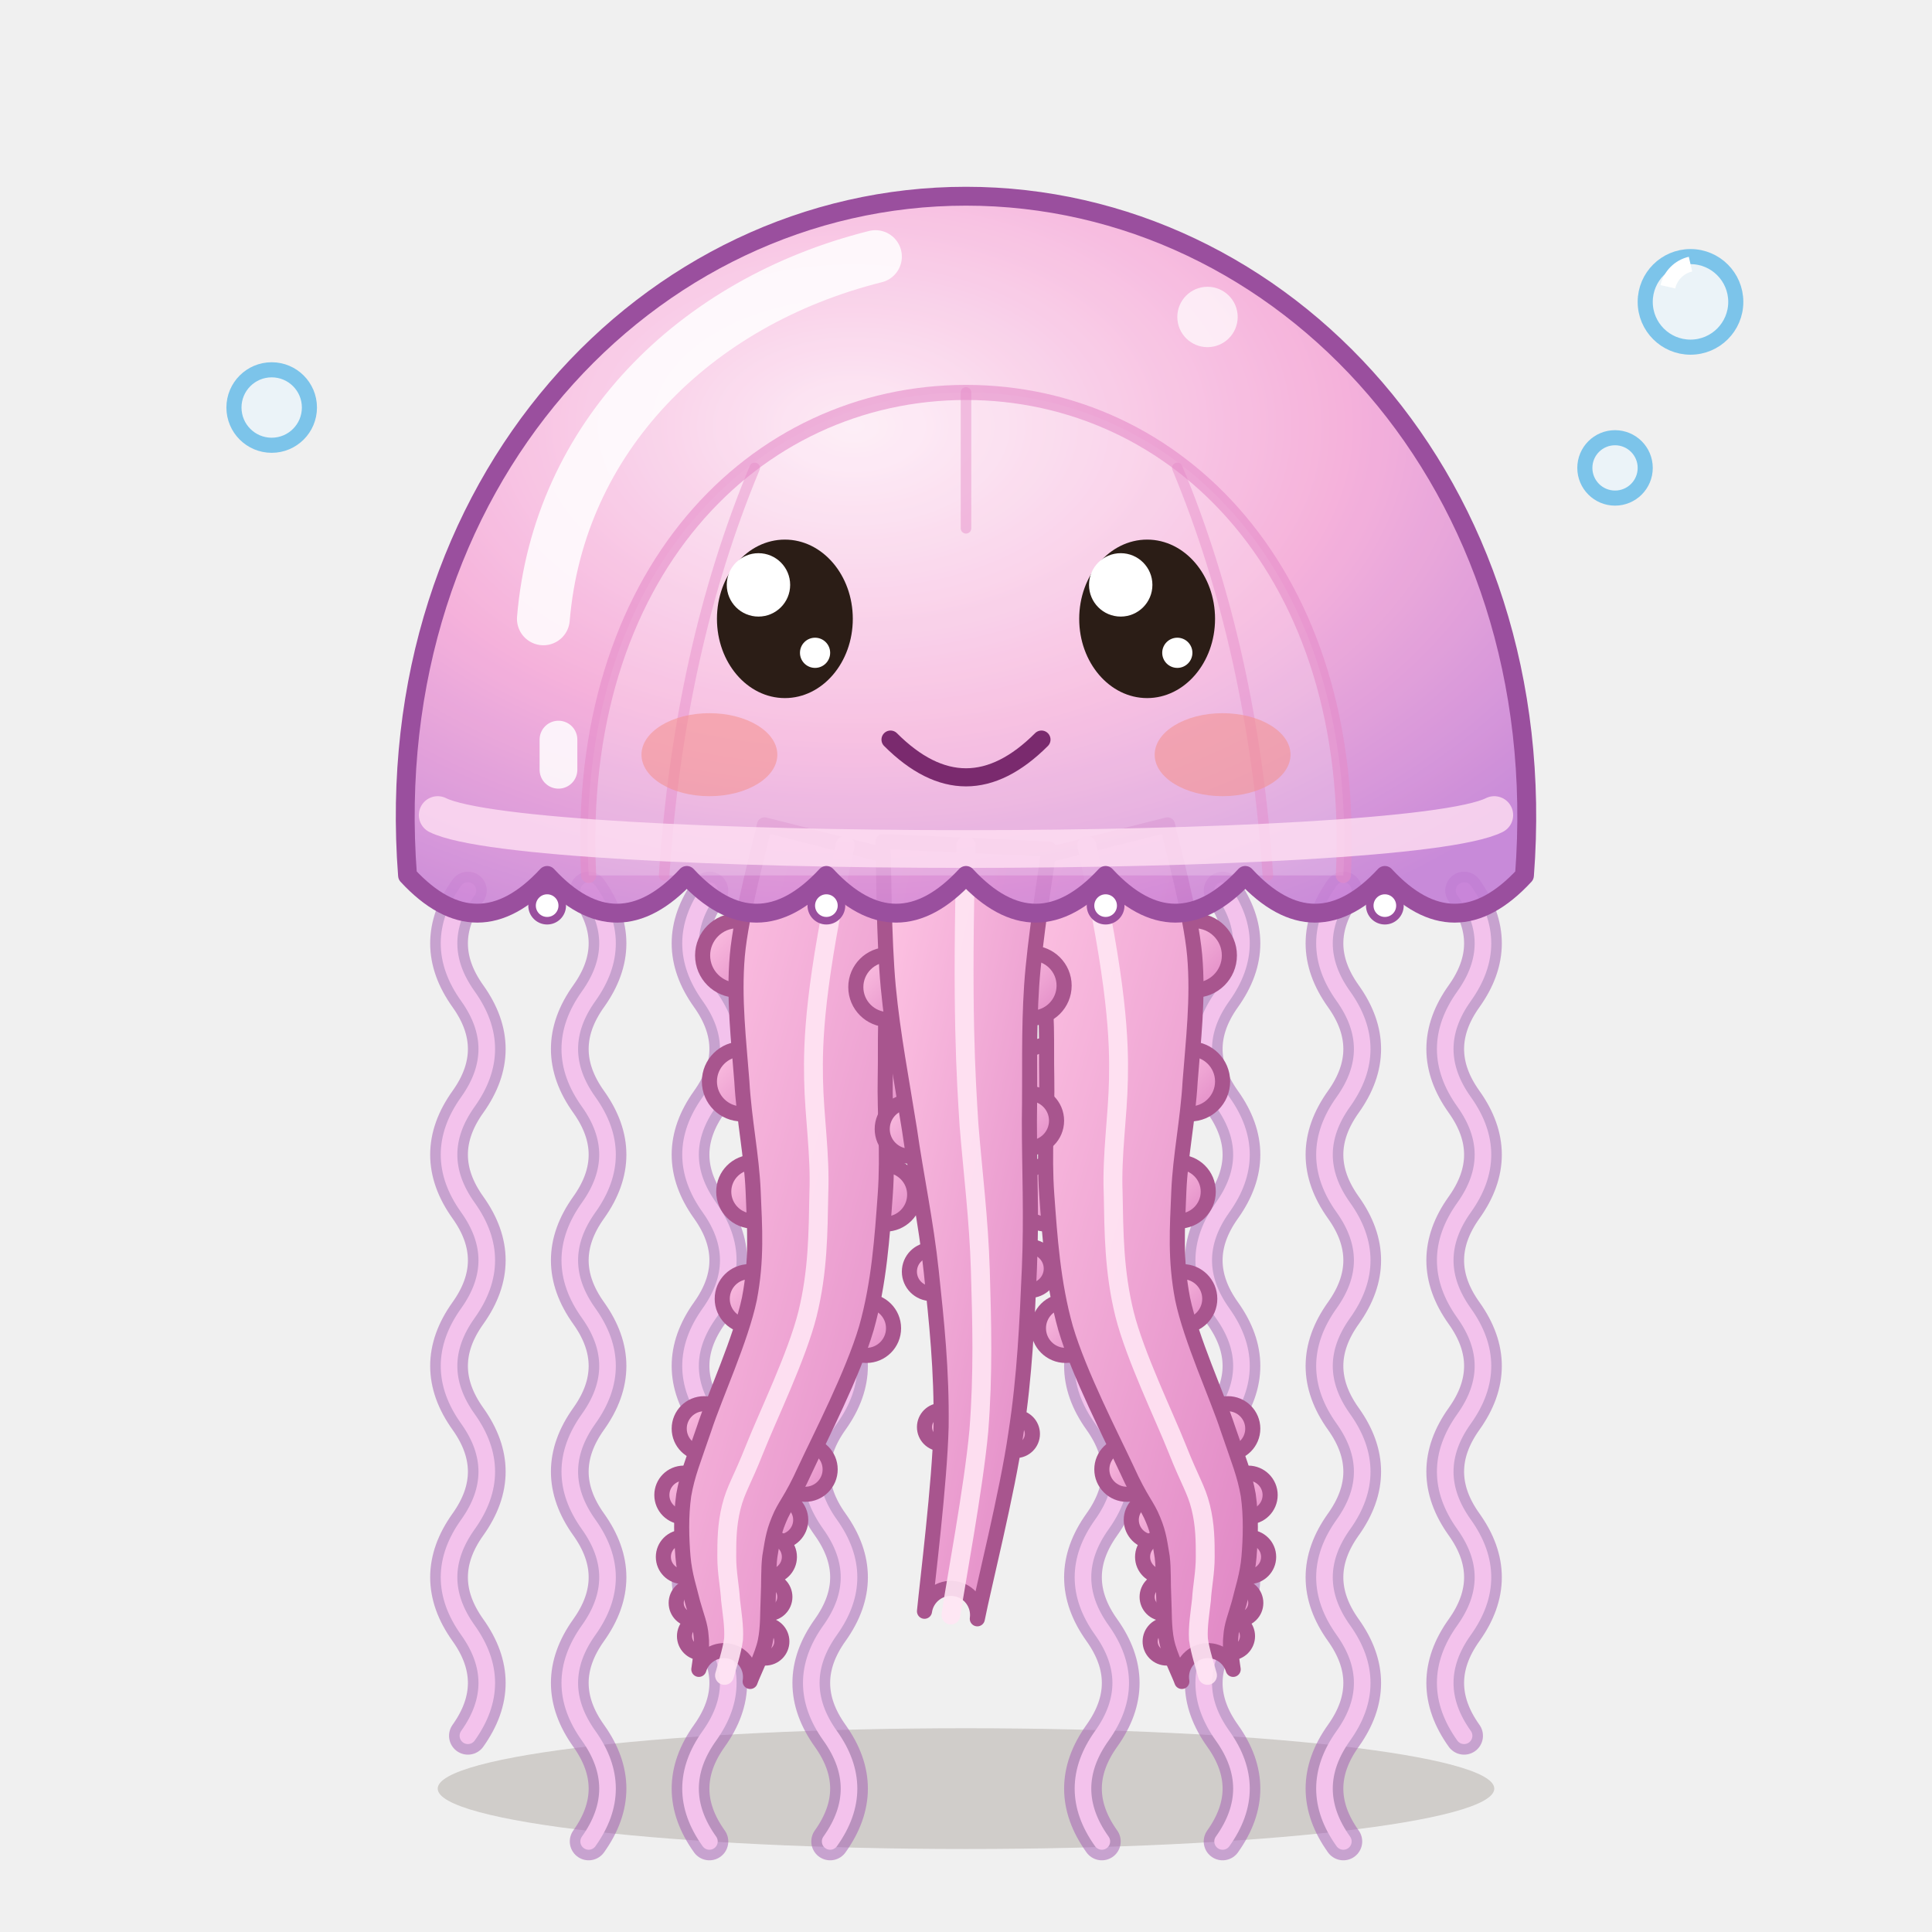
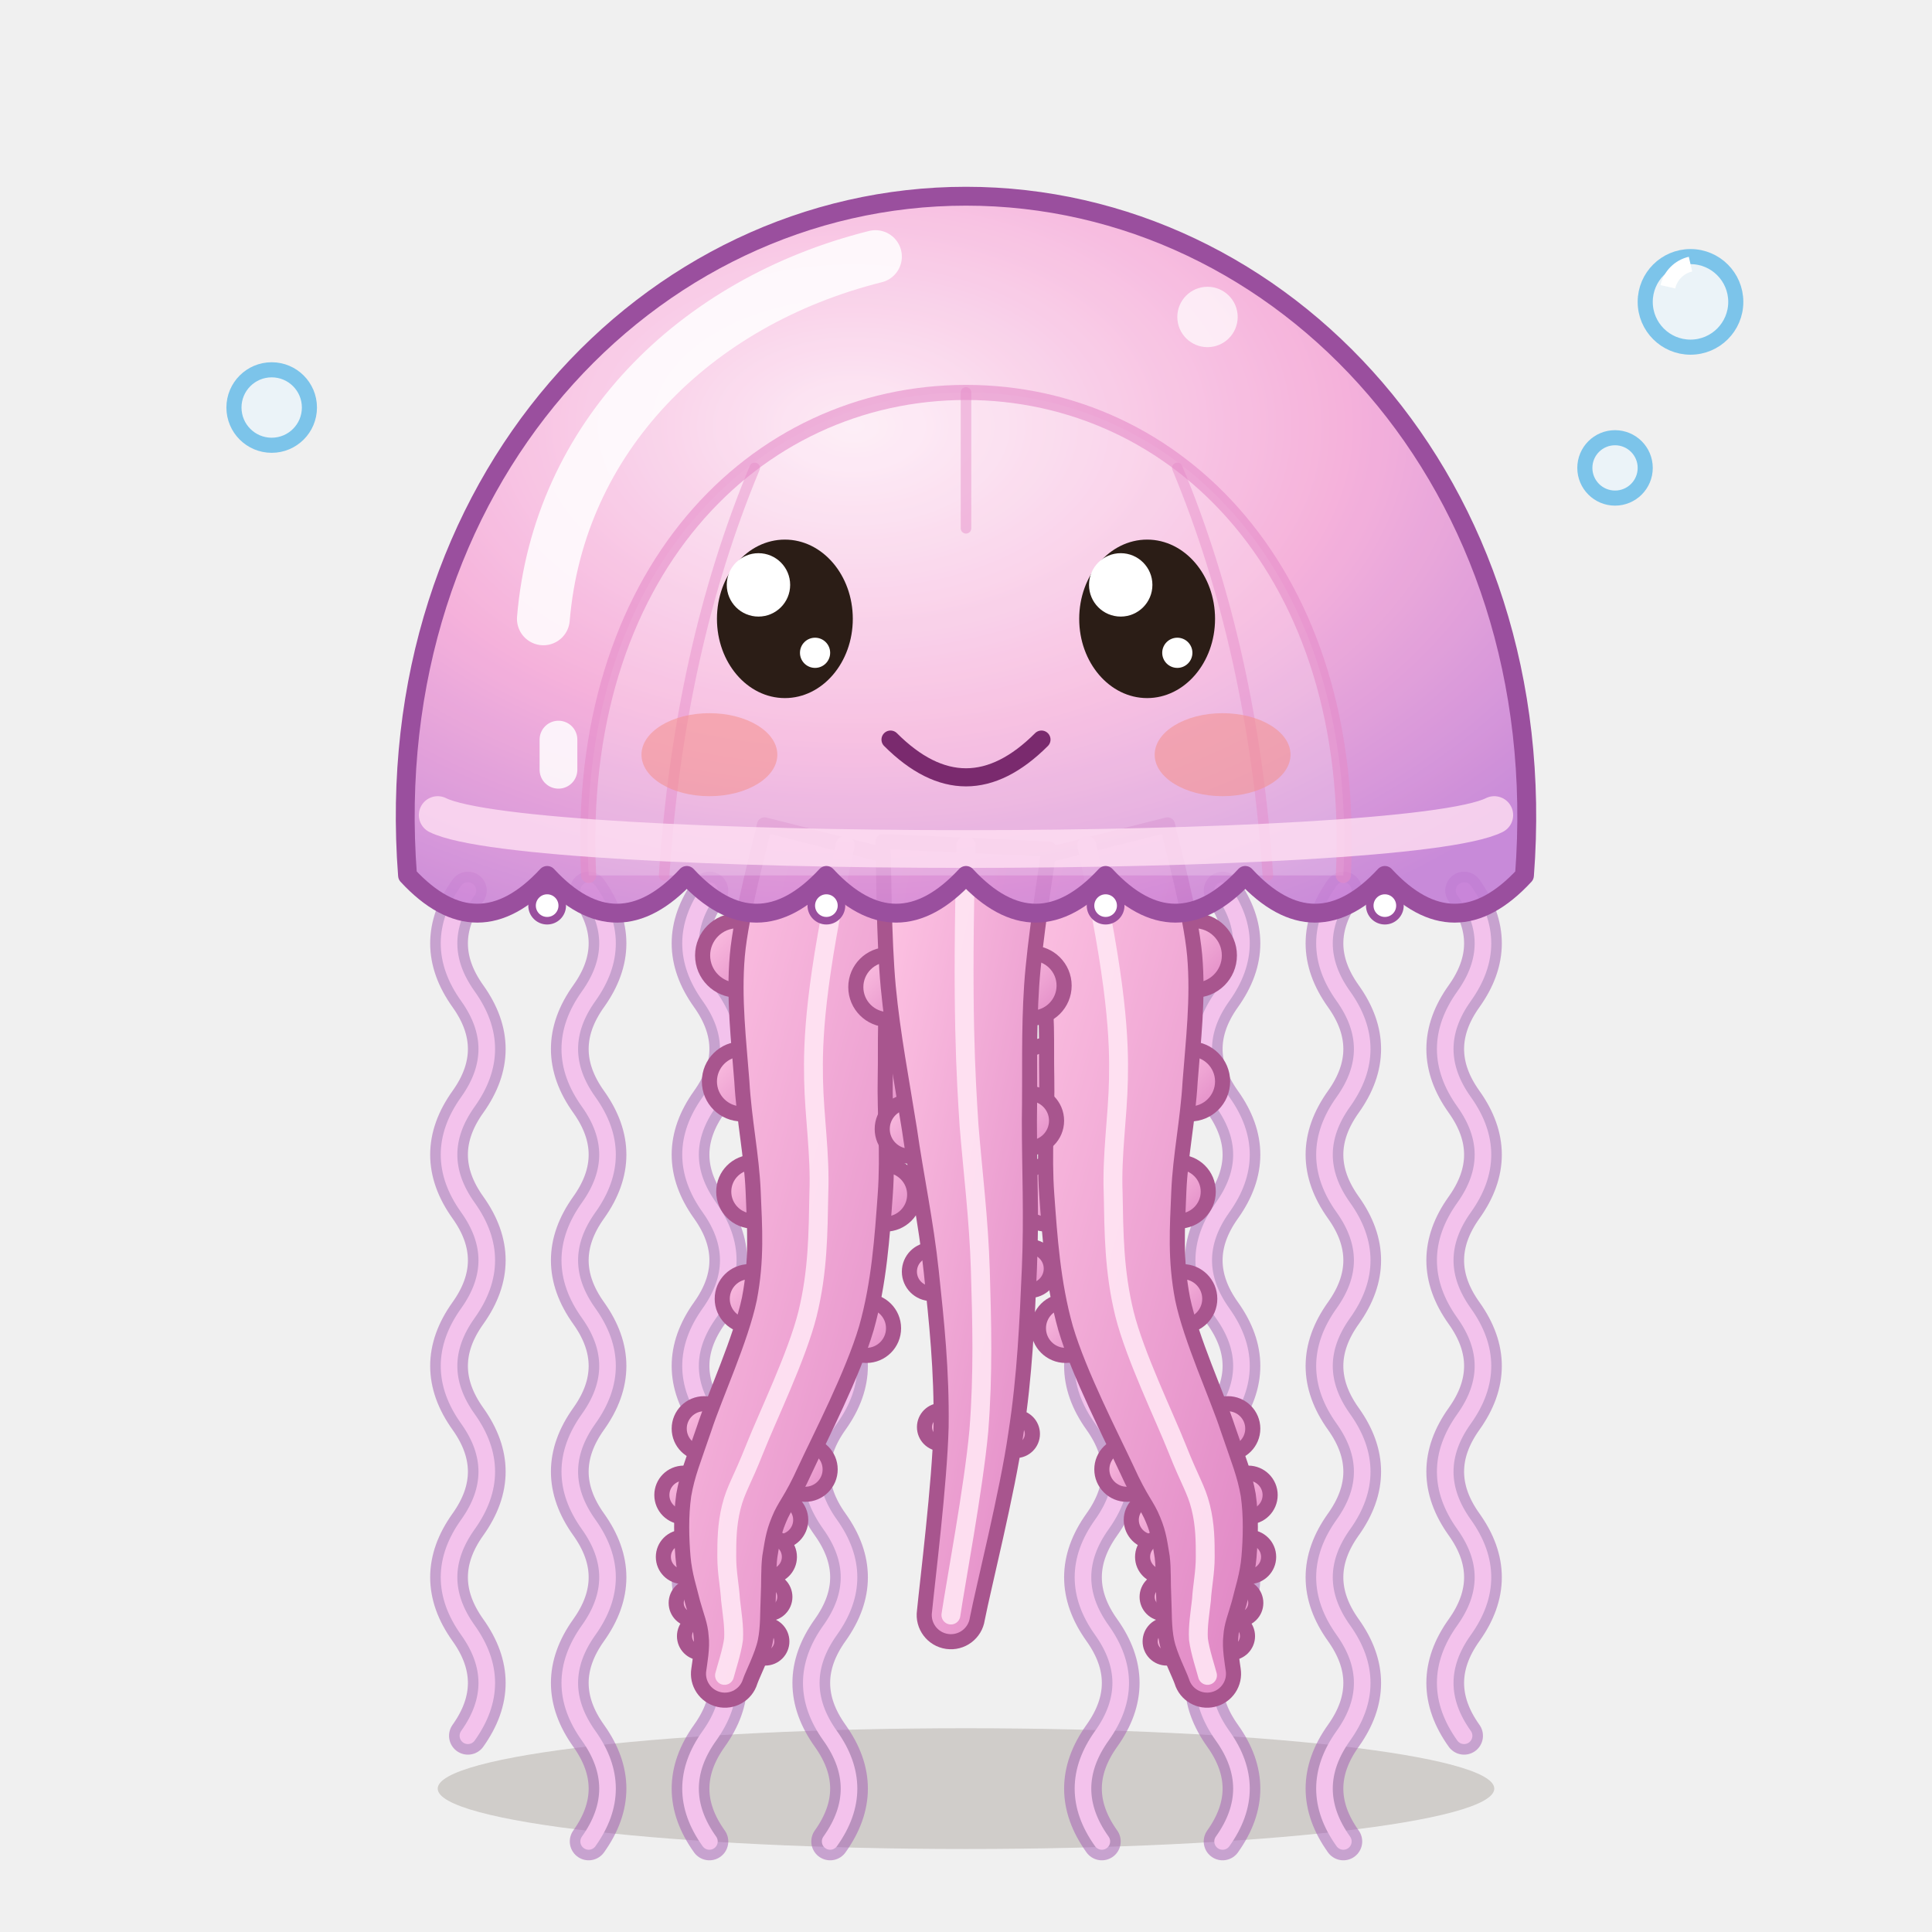
<svg xmlns="http://www.w3.org/2000/svg" viewBox="0 0 256 256">
  <defs>
    <radialGradient id="medusa-sino" cx="0.4" cy="0.32" r="0.8">
      <stop offset="0" stop-color="#ffeaf6" />
      <stop offset="0.55" stop-color="#f6a9d8" />
      <stop offset="1" stop-color="#c37dd6" />
    </radialGradient>
    <linearGradient id="medusa-braco" x1="0" y1="0" x2="1" y2="1">
      <stop offset="0" stop-color="#ffc6e4" />
      <stop offset="1" stop-color="#df86c4" />
    </linearGradient>
    <clipPath id="medusa-clip-sino">
      <path d="M54 116 C50 64 86 26 128 26 C170 26 206 64 202 116 q-9.25 10 -18.5 0 q-9.25 10 -18.5 0 q-9.25 10 -18.5 0 q-9.25 10 -18.5 0 q-9.25 10 -18.5 0 q-9.25 10 -18.5 0 q-9.25 10 -18.5 0 q-9.25 10 -18.5 0 Z" />
    </clipPath>
  </defs>
  <g id="sombra">
    <ellipse cx="128" cy="237" rx="70" ry="8" fill="#3b2a1a" opacity="0.18" />
  </g>
  <g id="tentaculos" fill="none" stroke-linecap="round" stroke-linejoin="round">
    <path d="M62 118 q-5 7 0 14 q5 7 0 14 q-5 7 0 14 q5 7 0 14 q-5 7 0 14 q5 7 0 14 q-5 7 0 14 q5 7 0 14 M78 118 q5 7 0 14 q-5 7 0 14 q5 7 0 14 q-5 7 0 14 q5 7 0 14 q-5 7 0 14 q5 7 0 14 q-5 7 0 14 q5 7 0 14 M94 118 q-5 7 0 14 q5 7 0 14 q-5 7 0 14 q5 7 0 14 q-5 7 0 14 q5 7 0 14 q-5 7 0 14 q5 7 0 14 q-5 7 0 14 M110 118 q5 7 0 14 q-5 7 0 14 q5 7 0 14 q-5 7 0 14 q5 7 0 14 q-5 7 0 14 q5 7 0 14 q-5 7 0 14 q5 7 0 14 M146 118 q-5 7 0 14 q5 7 0 14 q-5 7 0 14 q5 7 0 14 q-5 7 0 14 q5 7 0 14 q-5 7 0 14 q5 7 0 14 q-5 7 0 14 M162 118 q5 7 0 14 q-5 7 0 14 q5 7 0 14 q-5 7 0 14 q5 7 0 14 q-5 7 0 14 q5 7 0 14 q-5 7 0 14 q5 7 0 14 M178 118 q-5 7 0 14 q5 7 0 14 q-5 7 0 14 q5 7 0 14 q-5 7 0 14 q5 7 0 14 q-5 7 0 14 q5 7 0 14 q-5 7 0 14 M194 118 q5 7 0 14 q-5 7 0 14 q5 7 0 14 q-5 7 0 14 q5 7 0 14 q-5 7 0 14 q5 7 0 14 q-5 7 0 14" stroke="#a663b4" stroke-width="5" opacity="0.55" />
    <path d="M62 118 q-5 7 0 14 q5 7 0 14 q-5 7 0 14 q5 7 0 14 q-5 7 0 14 q5 7 0 14 q-5 7 0 14 q5 7 0 14 M78 118 q5 7 0 14 q-5 7 0 14 q5 7 0 14 q-5 7 0 14 q5 7 0 14 q-5 7 0 14 q5 7 0 14 q-5 7 0 14 q5 7 0 14 M94 118 q-5 7 0 14 q5 7 0 14 q-5 7 0 14 q5 7 0 14 q-5 7 0 14 q5 7 0 14 q-5 7 0 14 q5 7 0 14 q-5 7 0 14 M110 118 q5 7 0 14 q-5 7 0 14 q5 7 0 14 q-5 7 0 14 q5 7 0 14 q-5 7 0 14 q5 7 0 14 q-5 7 0 14 q5 7 0 14 M146 118 q-5 7 0 14 q5 7 0 14 q-5 7 0 14 q5 7 0 14 q-5 7 0 14 q5 7 0 14 q-5 7 0 14 q5 7 0 14 q-5 7 0 14 M162 118 q5 7 0 14 q-5 7 0 14 q5 7 0 14 q-5 7 0 14 q5 7 0 14 q-5 7 0 14 q5 7 0 14 q-5 7 0 14 q5 7 0 14 M178 118 q-5 7 0 14 q5 7 0 14 q-5 7 0 14 q5 7 0 14 q-5 7 0 14 q5 7 0 14 q-5 7 0 14 q5 7 0 14 q-5 7 0 14 M194 118 q5 7 0 14 q-5 7 0 14 q5 7 0 14 q-5 7 0 14 q5 7 0 14 q-5 7 0 14 q5 7 0 14 q-5 7 0 14" stroke="#f3c2ec" stroke-width="2.2" />
  </g>
  <g id="bracos-orais" stroke="#a8558e" stroke-width="2" stroke-linejoin="round" stroke-linecap="round">
    <g fill="url(#medusa-braco)">
      <circle cx="97.7" cy="126.6" r="4.6" />
      <circle cx="118" cy="129.4" r="4.6" />
      <circle cx="98.3" cy="143.3" r="4.3" />
      <circle cx="117.3" cy="142.8" r="4.3" />
      <circle cx="99.8" cy="157.9" r="3.9" />
      <circle cx="117.3" cy="158.3" r="3.9" />
      <circle cx="99.3" cy="172.1" r="3.6" />
      <circle cx="114.8" cy="176" r="3.6" />
      <circle cx="93.3" cy="189.3" r="3.3" />
      <circle cx="106.7" cy="194.7" r="3.3" />
      <circle cx="90.6" cy="198.1" r="2.9" />
      <circle cx="103.2" cy="201.4" r="2.9" />
      <circle cx="90.5" cy="206.3" r="2.6" />
      <circle cx="102" cy="206.3" r="2.6" />
      <circle cx="91.8" cy="212.4" r="2.2" />
      <circle cx="101.8" cy="211.6" r="2.2" />
      <circle cx="92.9" cy="216.8" r="2.2" />
      <circle cx="101.4" cy="217.5" r="2.2" />
-       <path d="M101.3 109.3 C100.7 112.1 98.2 121 97.7 126.6 C97.2 132.3 97.9 138 98.3 143.3 C98.6 148.5 99.6 153.1 99.8 157.9 C100 162.7 100.3 166.9 99.3 172.1 C98.2 177.4 94.7 185 93.3 189.3 C91.8 193.7 91.1 195.3 90.6 198.1 C90.2 200.9 90.3 203.9 90.5 206.3 C90.7 208.7 91.4 210.7 91.8 212.4 C92.3 214.2 92.8 215.3 92.9 216.8 C93.1 218.3 92.7 220.4 92.6 221.2 A3.5 3.5 0 0 1 99.4 222.8 C99.7 221.9 101 219.4 101.4 217.5 C101.8 215.6 101.7 213.5 101.8 211.6 C101.9 209.7 101.8 208 102 206.3 C102.3 204.6 102.4 203.3 103.2 201.4 C104 199.4 104.8 198.9 106.7 194.7 C108.7 190.4 113 182.1 114.8 176 C116.5 170 116.9 163.8 117.3 158.3 C117.7 152.8 117.2 147.6 117.3 142.8 C117.4 138 117.1 134.1 118 129.4 C118.9 124.7 121.9 117.2 122.7 114.7 Z" />
+       <path d="M101.3 109.3 C100.7 112.1 98.2 121 97.7 126.6 C97.2 132.3 97.9 138 98.3 143.3 C98.6 148.5 99.6 153.1 99.8 157.9 C100 162.7 100.3 166.9 99.3 172.1 C98.2 177.4 94.7 185 93.3 189.3 C91.8 193.7 91.1 195.3 90.6 198.1 C90.2 200.9 90.3 203.9 90.5 206.3 C90.7 208.7 91.4 210.7 91.8 212.4 C92.3 214.2 92.8 215.3 92.9 216.8 C93.1 218.3 92.7 220.4 92.6 221.2 A3.5 3.5 0 0 0 99.4 222.8 C99.7 221.9 101 219.4 101.4 217.5 C101.8 215.6 101.7 213.5 101.8 211.6 C101.9 209.7 101.8 208 102 206.3 C102.3 204.6 102.4 203.3 103.2 201.4 C104 199.4 104.8 198.9 106.7 194.7 C108.7 190.4 113 182.1 114.8 176 C116.5 170 116.9 163.8 117.3 158.3 C117.7 152.8 117.2 147.6 117.3 142.8 C117.4 138 117.1 134.1 118 129.4 C118.9 124.7 121.9 117.2 122.7 114.7 Z" />
    </g>
    <path d="M112 112 C107.9 130.5 107.7 138 107.8 143 C107.9 148.1 108.7 152.9 108.5 158.1 C108.4 163.3 108.4 168.4 107 174.1 C105.6 179.7 101.7 187.7 100 192 C98.3 196.3 97.5 197.3 96.9 199.7 C96.3 202.1 96.3 204.3 96.3 206.3 C96.3 208.4 96.7 210.2 96.8 212 C97 213.8 97.3 215.5 97.2 217.2 C97 218.8 96.2 221.2 96 222" fill="none" stroke="#ffe6f4" stroke-width="2.5" opacity="0.9" />
    <g fill="url(#medusa-braco)">
      <circle cx="138" cy="129.4" r="4.6" />
      <circle cx="158.3" cy="126.6" r="4.6" />
      <circle cx="138.7" cy="142.8" r="4.3" />
      <circle cx="157.7" cy="143.3" r="4.3" />
      <circle cx="138.7" cy="158.3" r="3.9" />
      <circle cx="156.2" cy="157.9" r="3.9" />
      <circle cx="141.2" cy="176" r="3.6" />
      <circle cx="156.7" cy="172.1" r="3.6" />
      <circle cx="149.3" cy="194.7" r="3.3" />
      <circle cx="162.7" cy="189.3" r="3.3" />
      <circle cx="152.8" cy="201.4" r="2.9" />
      <circle cx="165.4" cy="198.1" r="2.9" />
      <circle cx="154" cy="206.3" r="2.6" />
      <circle cx="165.5" cy="206.3" r="2.6" />
      <circle cx="154.2" cy="211.6" r="2.2" />
      <circle cx="164.2" cy="212.4" r="2.2" />
      <circle cx="154.6" cy="217.5" r="2.2" />
      <circle cx="163.1" cy="216.8" r="2.2" />
-       <path d="M133.3 114.7 C134.1 117.2 137.1 124.7 138 129.4 C138.9 134.1 138.6 138 138.7 142.8 C138.8 147.6 138.3 152.8 138.7 158.3 C139.1 163.8 139.5 170 141.2 176 C143 182.1 147.3 190.4 149.3 194.7 C151.2 198.9 152 199.4 152.8 201.4 C153.6 203.3 153.7 204.6 154 206.3 C154.2 208 154.1 209.7 154.2 211.6 C154.3 213.5 154.2 215.6 154.6 217.5 C155 219.4 156.3 221.9 156.6 222.8 A3.5 3.5 0 0 1 163.4 221.2 C163.3 220.4 162.9 218.3 163.1 216.8 C163.2 215.3 163.7 214.2 164.2 212.4 C164.6 210.7 165.3 208.7 165.5 206.3 C165.7 203.9 165.8 200.9 165.4 198.1 C164.9 195.3 164.2 193.7 162.7 189.3 C161.3 185 157.8 177.4 156.7 172.1 C155.7 166.9 156 162.7 156.2 157.9 C156.4 153.1 157.4 148.5 157.7 143.3 C158.1 138 158.8 132.3 158.3 126.6 C157.8 121 155.3 112.1 154.7 109.3 Z" />
+       <path d="M133.3 114.7 C134.1 117.2 137.1 124.7 138 129.4 C138.9 134.1 138.6 138 138.7 142.8 C138.8 147.6 138.3 152.8 138.7 158.3 C139.1 163.8 139.5 170 141.2 176 C143 182.1 147.3 190.4 149.3 194.7 C151.2 198.9 152 199.4 152.8 201.4 C153.6 203.3 153.7 204.6 154 206.3 C154.2 208 154.1 209.7 154.2 211.6 C154.3 213.5 154.2 215.6 154.6 217.5 C155 219.4 156.3 221.9 156.6 222.8 A3.5 3.5 0 0 0 163.4 221.2 C163.3 220.4 162.9 218.3 163.1 216.8 C163.2 215.3 163.7 214.2 164.2 212.4 C164.6 210.7 165.3 208.7 165.5 206.3 C165.7 203.9 165.8 200.9 165.4 198.1 C164.9 195.3 164.2 193.7 162.7 189.3 C161.3 185 157.8 177.4 156.7 172.1 C155.7 166.9 156 162.7 156.2 157.9 C156.4 153.1 157.4 148.5 157.7 143.3 C158.1 138 158.8 132.3 158.3 126.6 C157.8 121 155.3 112.1 154.7 109.3 Z" />
    </g>
    <path d="M144 112 C148.1 130.5 148.3 138 148.2 143 C148.1 148.1 147.3 152.9 147.5 158.1 C147.6 163.3 147.6 168.4 149 174.1 C150.4 179.7 154.3 187.7 156 192 C157.7 196.3 158.5 197.3 159.1 199.7 C159.7 202.1 159.7 204.3 159.7 206.3 C159.7 208.4 159.3 210.2 159.2 212 C159 213.8 158.7 215.5 158.8 217.2 C159 218.8 159.8 221.2 160 222" fill="none" stroke="#ffe6f4" stroke-width="2.5" opacity="0.9" />
    <g fill="url(#medusa-braco)">
      <circle cx="117.7" cy="130.8" r="4.3" />
      <circle cx="136.7" cy="130.6" r="4.3" />
      <circle cx="120.5" cy="149.6" r="3.6" />
      <circle cx="136.4" cy="148.5" r="3.6" />
      <circle cx="123.4" cy="168.5" r="2.9" />
      <circle cx="136.4" cy="168.1" r="2.9" />
      <circle cx="124.7" cy="189.1" r="2.2" />
      <circle cx="134.6" cy="190" r="2.2" />
-       <path d="M117 111.5 C117.1 114.7 117.1 124.4 117.7 130.8 C118.3 137.1 119.5 143.3 120.5 149.6 C121.4 155.9 122.7 161.9 123.4 168.5 C124.1 175.1 124.8 181.6 124.7 189.1 C124.5 196.6 122.9 209.4 122.5 213.5 A3.5 3.5 0 0 1 129.5 214.5 C130.3 210.4 133.5 197.7 134.6 190 C135.8 182.3 136.1 175 136.4 168.1 C136.7 161.2 136.4 154.8 136.4 148.5 C136.5 142.2 136.3 136.6 136.7 130.6 C137.1 124.6 138.6 115.5 139 112.5 Z" />
+       <path d="M117 111.5 C117.1 114.7 117.1 124.4 117.7 130.8 C118.3 137.1 119.5 143.3 120.5 149.6 C121.4 155.9 122.7 161.9 123.4 168.5 C124.1 175.1 124.8 181.6 124.7 189.1 C124.5 196.6 122.9 209.4 122.5 213.5 A3.5 3.5 0 0 0 129.5 214.5 C130.3 210.4 133.5 197.7 134.6 190 C135.8 182.3 136.1 175 136.4 168.1 C136.7 161.2 136.4 154.8 136.4 148.5 C136.5 142.2 136.3 136.6 136.7 130.6 C137.1 124.6 138.6 115.5 139 112.5 Z" />
    </g>
    <path d="M128 112 C127.4 133.7 128 142.8 128.4 149.1 C128.9 155.3 129.7 161.6 129.9 168.3 C130.1 175.1 130.3 182 129.7 189.6 C129 197.2 126.6 209.9 126 214" fill="none" stroke="#ffe6f4" stroke-width="2.5" opacity="0.9" />
  </g>
  <g id="sino" stroke-linejoin="round" stroke-linecap="round">
    <path d="M54 116 C50 64 86 26 128 26 C170 26 206 64 202 116 q-9.25 10 -18.5 0 q-9.25 10 -18.5 0 q-9.25 10 -18.5 0 q-9.25 10 -18.5 0 q-9.25 10 -18.5 0 q-9.25 10 -18.5 0 q-9.25 10 -18.5 0 q-9.25 10 -18.5 0 Z" fill="url(#medusa-sino)" opacity="0.88" />
    <g clip-path="url(#medusa-clip-sino)" fill="none">
      <path d="M78 116 C76 76 100 52 128 52 C156 52 180 76 178 116" fill="#ffffff" fill-opacity="0.2" stroke="#e58ac8" stroke-width="2" stroke-opacity="0.6" />
      <g stroke="#e58ac8" stroke-width="1.4" opacity="0.45">
        <path d="M100 62 Q90 86 88 116 M156 62 Q166 86 168 116 M128 52 L128 70" />
      </g>
      <path d="M58 108 C70 114 186 114 198 108" stroke="#ffe0f2" stroke-width="5" opacity="0.8" />
      <path d="M72 82 C74 58 92 40 116 34" stroke="#ffffff" stroke-width="7" opacity="0.85" />
      <path d="M74 98 l0 4" stroke="#ffffff" stroke-width="5" opacity="0.85" />
      <circle cx="160" cy="42" r="4" fill="#ffffff" stroke="none" opacity="0.7" />
    </g>
    <path d="M54 116 C50 64 86 26 128 26 C170 26 206 64 202 116 q-9.25 10 -18.5 0 q-9.25 10 -18.5 0 q-9.25 10 -18.5 0 q-9.25 10 -18.5 0 q-9.25 10 -18.5 0 q-9.25 10 -18.5 0 q-9.25 10 -18.5 0 q-9.25 10 -18.5 0 Z" fill="none" stroke="#9a4f9e" stroke-width="2.5" />
    <g fill="#ffffff" stroke="#9a4f9e" stroke-width="1">
      <circle cx="72.5" cy="120" r="2" />
      <circle cx="109.5" cy="120" r="2" />
      <circle cx="146.5" cy="120" r="2" />
      <circle cx="183.5" cy="120" r="2" />
    </g>
    <ellipse cx="94" cy="100" rx="9" ry="5.5" fill="#f4908a" opacity="0.55" />
    <ellipse cx="162" cy="100" rx="9" ry="5.5" fill="#f4908a" opacity="0.55" />
    <path d="M118 98 Q128 108 138 98" fill="none" stroke="#7a2a6e" stroke-width="2.4" />
  </g>
  <g id="olhos">
    <ellipse cx="104" cy="82" rx="9" ry="10.5" fill="#2b1d16" />
    <ellipse cx="152" cy="82" rx="9" ry="10.5" fill="#2b1d16" />
    <circle cx="100.5" cy="77.5" r="4.2" fill="#fff" />
    <circle cx="108" cy="86.5" r="2" fill="#fff" />
    <circle cx="148.5" cy="77.5" r="4.2" fill="#fff" />
    <circle cx="156" cy="86.5" r="2" fill="#fff" />
  </g>
  <g id="bolhas" fill="#e6f6ff" fill-opacity="0.5" stroke="#7cc4ea" stroke-width="2">
    <circle cx="214" cy="62" r="4" />
    <circle cx="224" cy="40" r="6" />
    <circle cx="36" cy="54" r="5" />
    <path d="M221 38 a4 4 0 0 1 3 -3" stroke="#ffffff" fill="none" />
  </g>
</svg>
